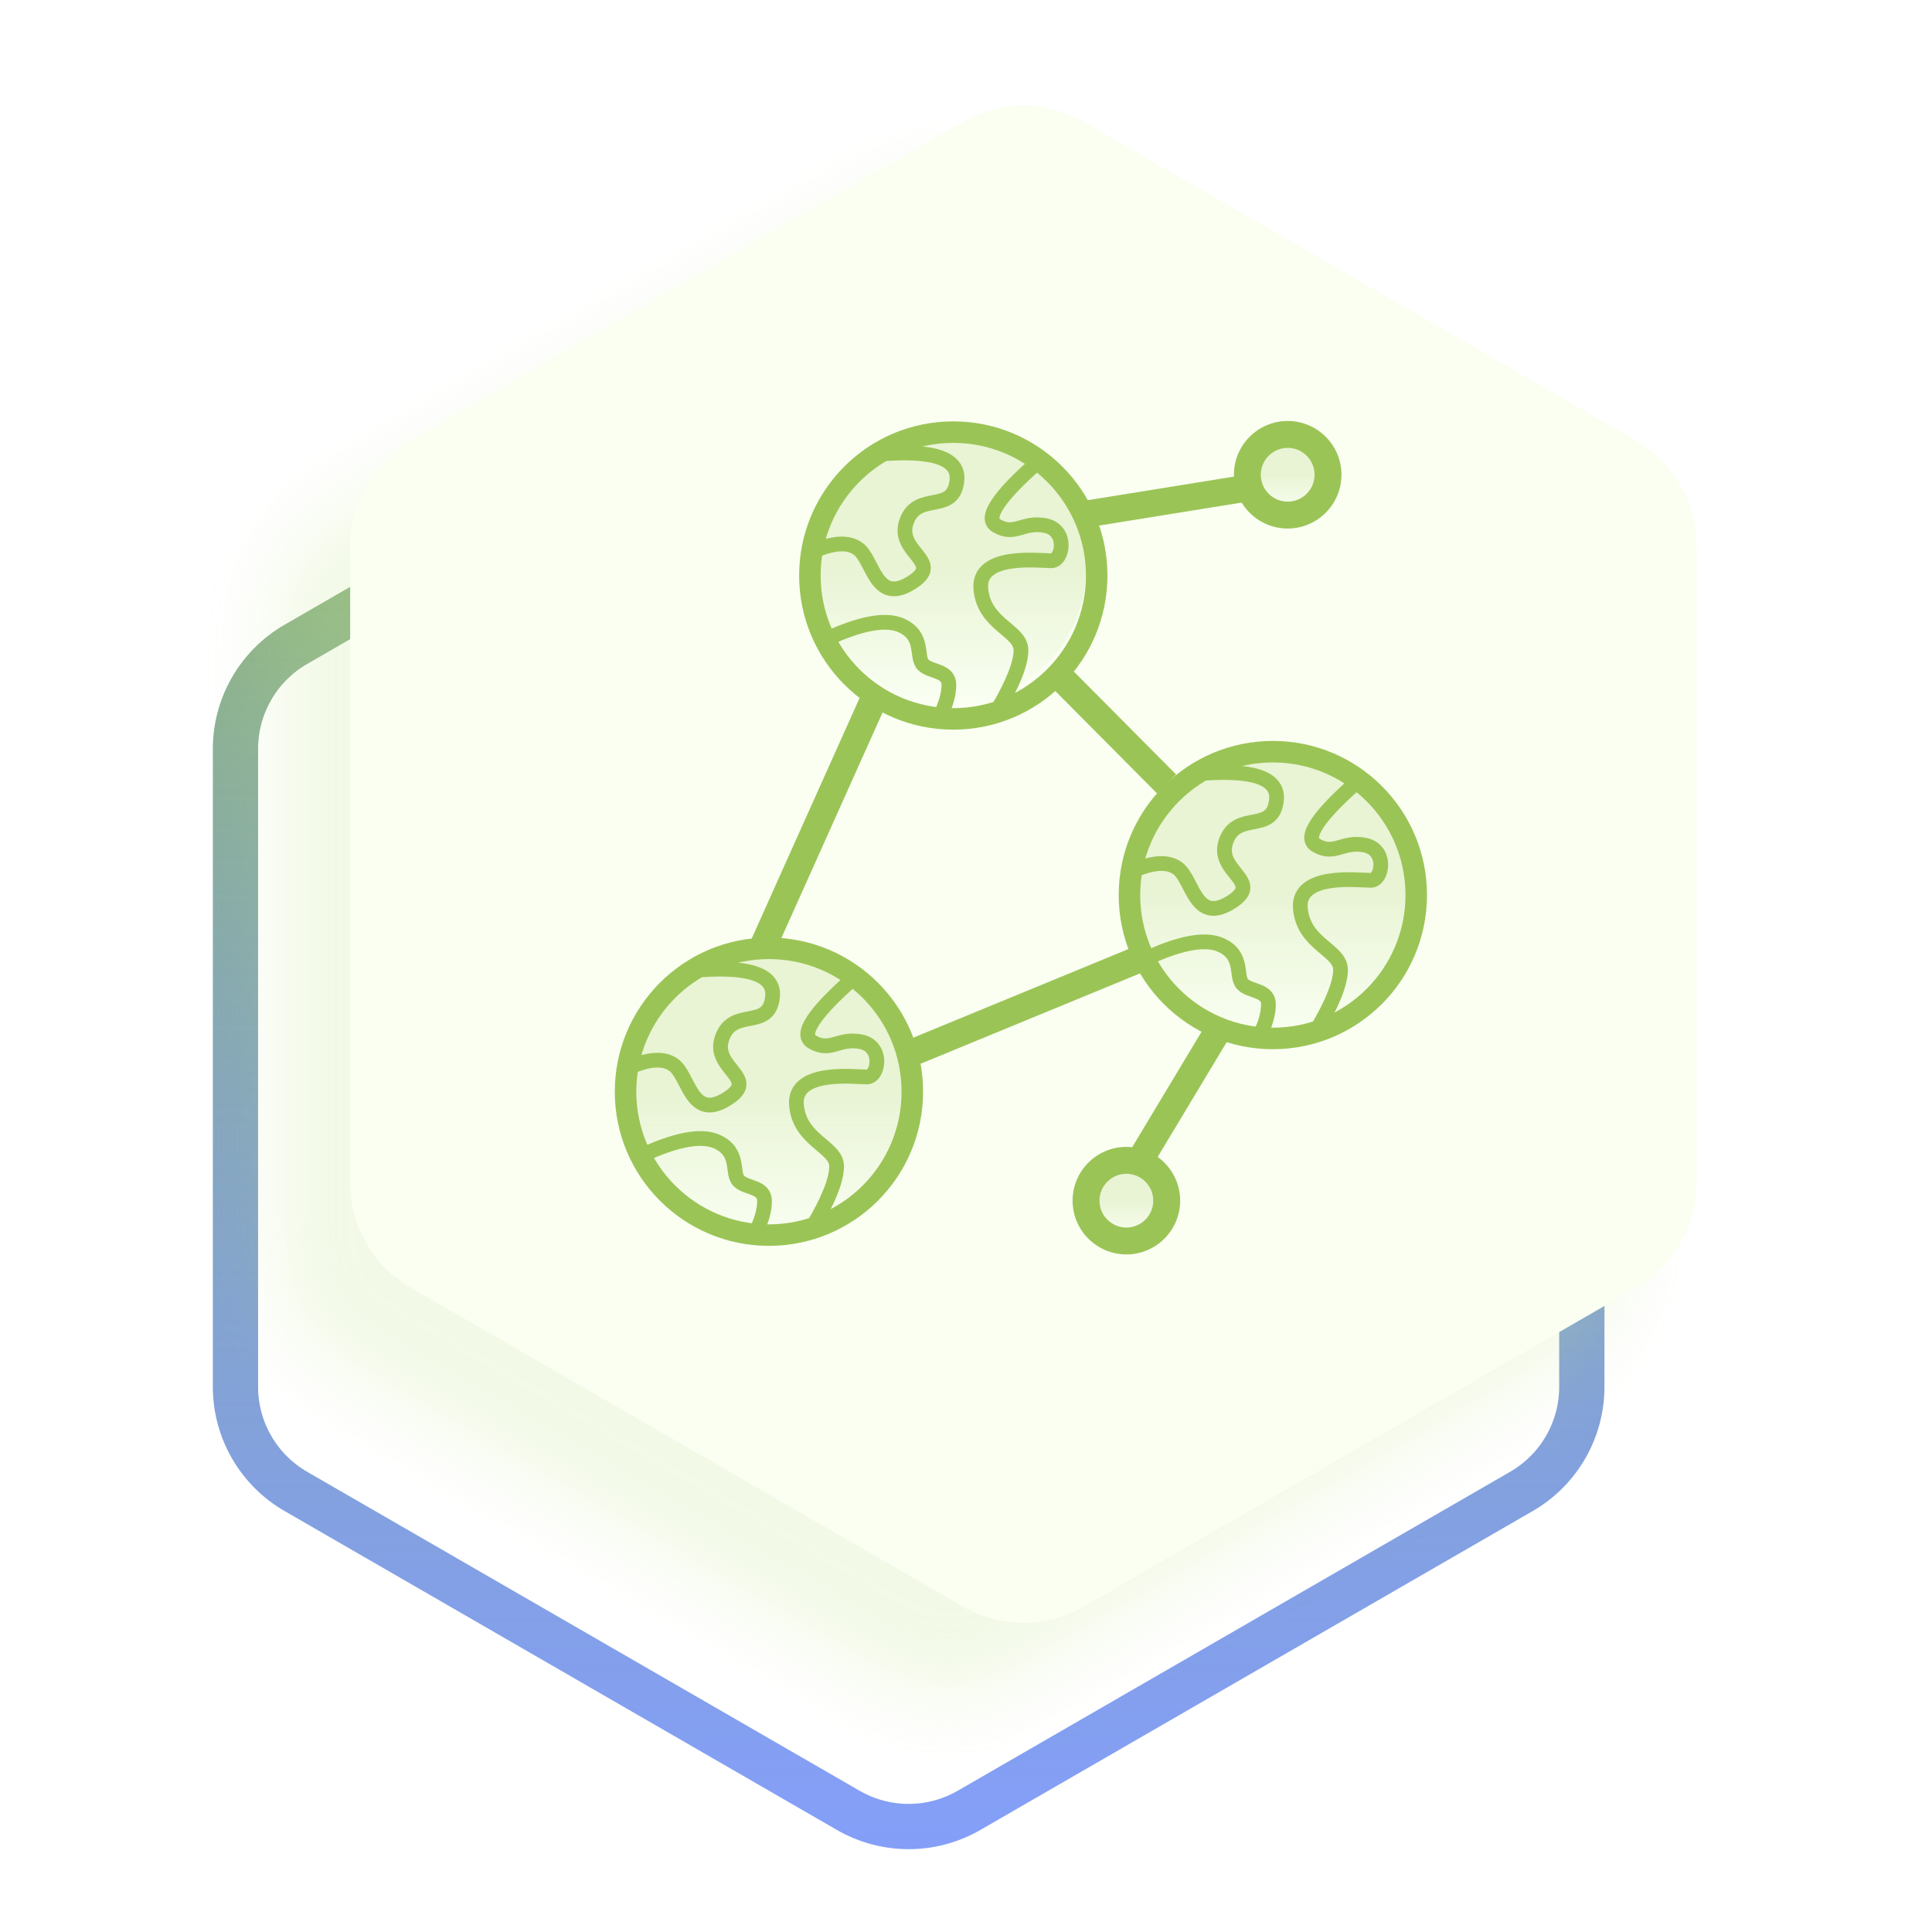
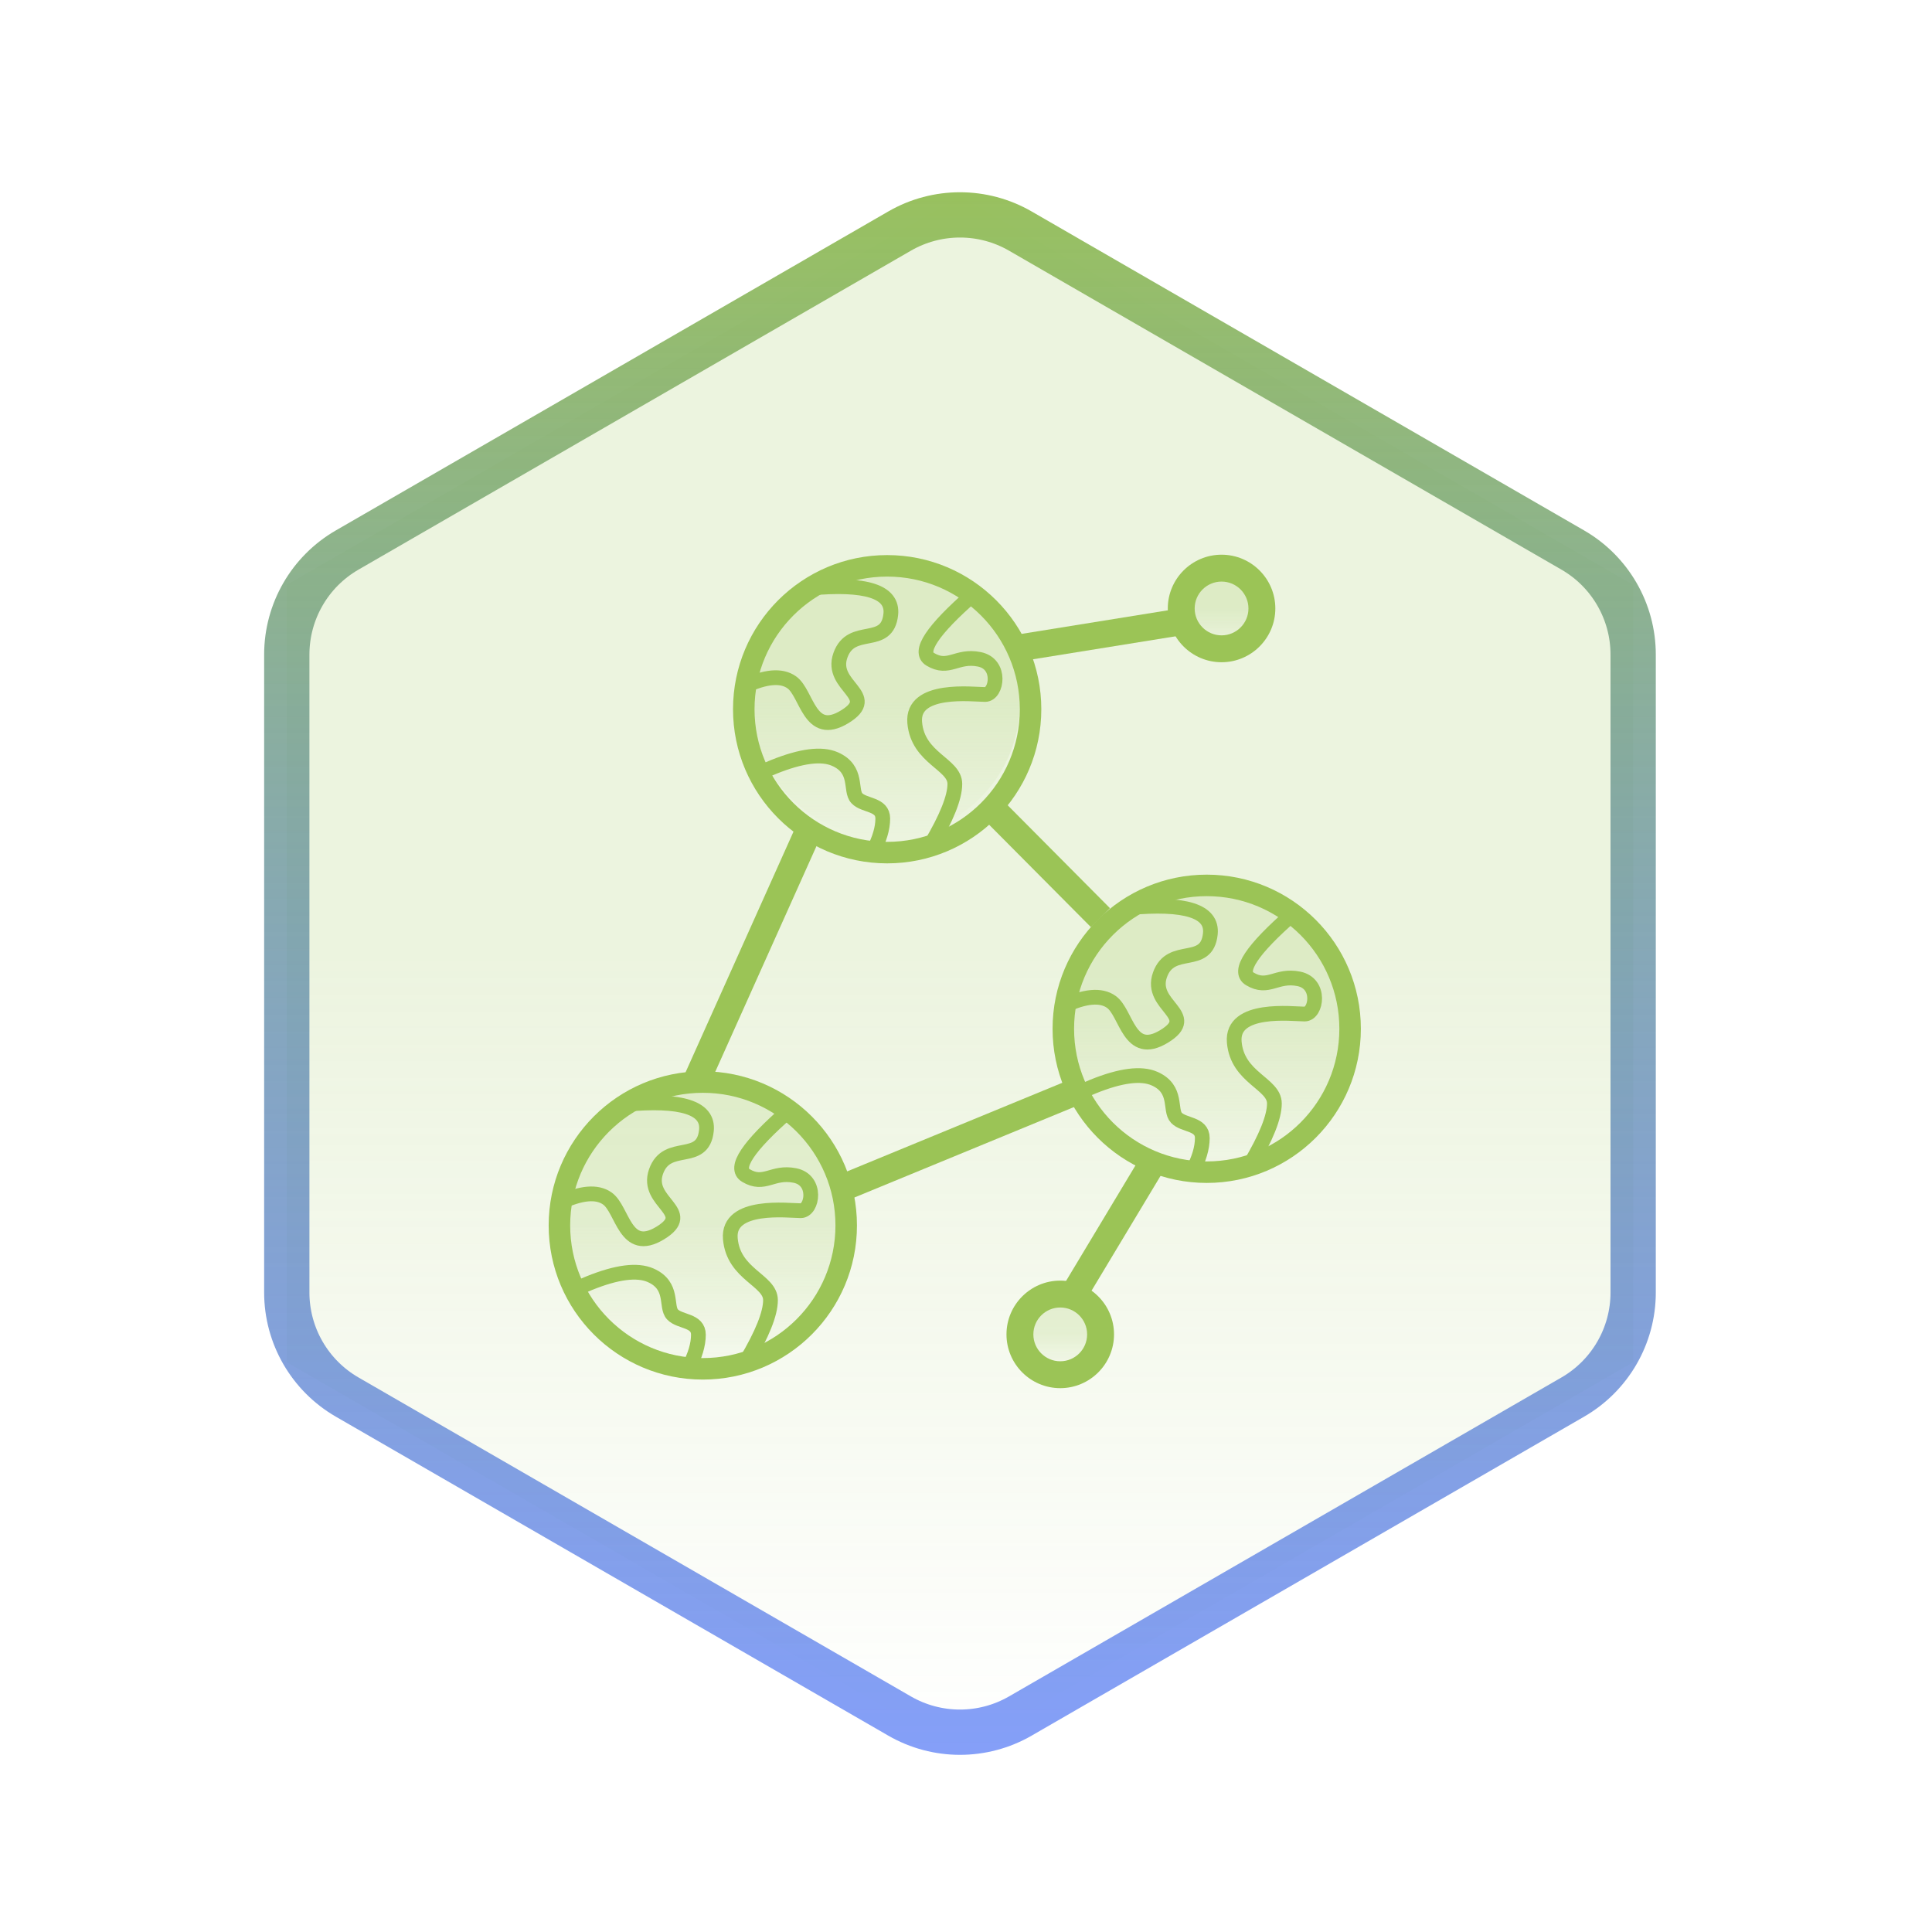
<svg xmlns="http://www.w3.org/2000/svg" width="128" height="128" viewBox="0 0 128 128" fill="none">
-   <path fill-rule="evenodd" clip-rule="evenodd" d="M56.2 21.559C58.675 20.13 61.725 20.13 64.2 21.559L100.8 42.691C103.275 44.12 104.8 46.761 104.8 49.619V91.881C104.8 94.739 103.275 97.38 100.8 98.809L64.2 119.941C61.725 121.37 58.675 121.37 56.2 119.941L19.6 98.809C17.124 97.38 15.6 94.739 15.6 91.881V49.619C15.6 46.761 17.124 44.12 19.6 42.691L56.2 21.559Z" stroke="url(#paint0_linear)" stroke-width="3" />
-   <g filter="url(#filter0_d)">
-     <path fill-rule="evenodd" clip-rule="evenodd" d="M63.8 8.059C66.275 6.63 69.325 6.63 71.8 8.059L108.4 29.191C110.876 30.62 112.4 33.261 112.4 36.119V78.381C112.4 81.239 110.876 83.88 108.4 85.309L71.8 106.441C69.325 107.87 66.275 107.87 63.8 106.441L27.2 85.309C24.724 83.88 23.2 81.239 23.2 78.381V36.119C23.2 33.261 24.724 30.62 27.2 29.191L63.8 8.059Z" fill="#FAFFF2" />
-   </g>
-   <path d="M49.767 62.258L57.326 45.405L58.951 46.136L51.392 62.988L49.767 62.258Z" fill="#9BC456" />
-   <path d="M60.052 68.936L75.198 62.697L75.876 64.345L60.73 70.584L60.052 68.936Z" fill="#9BC456" />
-   <path d="M69.09 44.953L70.35 43.693L77.919 51.309L76.66 52.569L69.09 44.953Z" fill="#9BC456" />
-   <path d="M71.572 33.217L82.49 31.457L82.761 33.217L71.843 34.976L71.572 33.217Z" fill="#9BC456" />
-   <path d="M74.745 76.446L80.094 67.545L81.62 68.462L76.271 77.364L74.745 76.446Z" fill="#9BC456" />
-   <path d="M85.312 34.125C86.788 34.125 87.984 32.929 87.984 31.453C87.984 29.977 86.788 28.781 85.312 28.781C83.837 28.781 82.641 29.977 82.641 31.453C82.641 32.929 83.837 34.125 85.312 34.125Z" fill="url(#paint1_linear)" fill-opacity="0.19" />
-   <path d="M74.625 82.219C76.101 82.219 77.297 81.022 77.297 79.547C77.297 78.071 76.101 76.875 74.625 76.875C73.149 76.875 71.953 78.071 71.953 79.547C71.953 81.022 73.149 82.219 74.625 82.219Z" fill="url(#paint2_linear)" fill-opacity="0.19" />
-   <path d="M50.578 82.219C55.989 82.219 60.375 77.832 60.375 72.422C60.375 67.011 55.989 62.625 50.578 62.625C45.167 62.625 40.781 67.011 40.781 72.422C40.781 77.832 45.167 82.219 50.578 82.219Z" fill="url(#paint3_linear)" fill-opacity="0.19" />
-   <path d="M84.422 68.859C89.832 68.859 94.219 64.473 94.219 59.062C94.219 53.652 89.832 49.266 84.422 49.266C79.011 49.266 74.625 53.652 74.625 59.062C74.625 64.473 79.011 68.859 84.422 68.859Z" fill="url(#paint4_linear)" fill-opacity="0.19" />
-   <path d="M63.047 46.594C67.966 46.594 71.953 42.606 71.953 37.688C71.953 32.769 67.966 28.781 63.047 28.781C58.128 28.781 54.141 32.769 54.141 37.688C54.141 42.606 58.128 46.594 63.047 46.594Z" fill="url(#paint5_linear)" fill-opacity="0.19" />
-   <path d="M50.944 81.829C56.191 81.829 60.444 77.575 60.444 72.329C60.444 67.082 56.191 62.829 50.944 62.829C45.697 62.829 41.444 67.082 41.444 72.329C41.444 77.575 45.697 81.829 50.944 81.829Z" stroke="#9BC456" stroke-width="1.425" />
-   <path d="M41.443 70.828C42.875 70.151 43.934 70.057 44.62 70.545C45.65 71.277 45.779 74.259 48.12 72.833C50.462 71.408 47.118 70.828 47.843 68.763C48.569 66.698 50.947 68.302 51.183 66.041C51.341 64.533 49.537 63.956 45.773 64.31" stroke="#9BC456" stroke-width="0.977" />
-   <path d="M56.643 64.728C53.929 67.098 52.981 68.528 53.799 69.021C55.026 69.759 55.547 68.72 57.045 69.021C58.543 69.322 58.219 71.352 57.431 71.352C56.643 71.352 52.563 70.833 52.768 73.214C52.974 75.595 55.428 75.948 55.428 77.278C55.428 78.165 54.885 79.522 53.799 81.35" stroke="#9BC456" stroke-width="0.977" stroke-linecap="round" />
-   <path d="M42.442 76.569C42.875 76.38 43.201 76.241 43.419 76.153C45.246 75.415 46.602 75.241 47.486 75.631C49.05 76.321 48.449 77.715 48.939 78.228C49.429 78.742 50.652 78.593 50.652 79.569C50.652 80.221 50.433 80.956 49.996 81.776" stroke="#9BC456" stroke-width="0.977" stroke-linecap="round" />
-   <path d="M63.158 47.629C68.404 47.629 72.658 43.376 72.658 38.129C72.658 32.882 68.404 28.629 63.158 28.629C57.911 28.629 53.658 32.882 53.658 38.129C53.658 43.376 57.911 47.629 63.158 47.629Z" stroke="#9BC456" stroke-width="1.425" />
-   <path d="M53.657 36.628C55.089 35.952 56.148 35.858 56.835 36.346C57.864 37.077 57.993 40.059 60.334 38.634C62.676 37.209 59.332 36.628 60.058 34.564C60.784 32.499 63.161 34.103 63.398 31.841C63.555 30.334 61.752 29.757 57.987 30.111" stroke="#9BC456" stroke-width="0.977" />
-   <path d="M68.857 30.529C66.143 32.898 65.195 34.329 66.013 34.822C67.241 35.56 67.762 34.52 69.26 34.822C70.757 35.123 70.433 37.153 69.645 37.153C68.857 37.153 64.777 36.633 64.983 39.015C65.188 41.396 67.642 41.748 67.642 43.079C67.642 43.966 67.099 45.323 66.013 47.151" stroke="#9BC456" stroke-width="0.977" stroke-linecap="round" />
-   <path d="M54.657 42.369C55.09 42.18 55.415 42.041 55.633 41.953C57.461 41.215 58.816 41.041 59.701 41.431C61.265 42.122 60.663 43.515 61.153 44.029C61.643 44.542 62.866 44.393 62.866 45.37C62.866 46.021 62.648 46.757 62.21 47.577" stroke="#9BC456" stroke-width="0.977" stroke-linecap="round" />
-   <path d="M84.329 68.8C89.575 68.8 93.829 64.547 93.829 59.3C93.829 54.054 89.575 49.8 84.329 49.8C79.082 49.8 74.829 54.054 74.829 59.3C74.829 64.547 79.082 68.8 84.329 68.8Z" stroke="#9BC456" stroke-width="1.425" />
-   <path d="M74.828 57.799C76.26 57.123 77.319 57.028 78.006 57.516C79.035 58.248 79.164 61.23 81.505 59.805C83.847 58.379 80.503 57.799 81.229 55.734C81.955 53.669 84.332 55.273 84.568 53.012C84.726 51.504 82.922 50.927 79.158 51.281" stroke="#9BC456" stroke-width="0.977" />
-   <path d="M90.028 51.7C87.314 54.069 86.366 55.5 87.184 55.992C88.412 56.731 88.933 55.691 90.43 55.992C91.928 56.294 91.604 58.324 90.816 58.324C90.028 58.324 85.948 57.804 86.153 60.186C86.359 62.567 88.813 62.919 88.813 64.25C88.813 65.137 88.27 66.494 87.184 68.322" stroke="#9BC456" stroke-width="0.977" stroke-linecap="round" />
-   <path d="M75.828 63.54C76.261 63.351 76.586 63.212 76.804 63.124C78.631 62.386 79.987 62.212 80.872 62.602C82.436 63.292 81.834 64.686 82.324 65.2C82.814 65.713 84.037 65.564 84.037 66.541C84.037 67.192 83.819 67.927 83.381 68.748" stroke="#9BC456" stroke-width="0.977" stroke-linecap="round" />
-   <path d="M85.312 35.016C83.348 35.016 81.75 33.418 81.75 31.453C81.75 29.488 83.348 27.891 85.312 27.891C87.277 27.891 88.875 29.488 88.875 31.453C88.875 33.418 87.277 35.016 85.312 35.016ZM85.312 29.672C84.33 29.672 83.531 30.471 83.531 31.453C83.531 32.435 84.33 33.234 85.312 33.234C86.295 33.234 87.094 32.435 87.094 31.453C87.094 30.471 86.295 29.672 85.312 29.672Z" fill="#9BC456" />
-   <path d="M74.625 83.109C72.66 83.109 71.062 81.512 71.062 79.547C71.062 77.582 72.66 75.984 74.625 75.984C76.59 75.984 78.188 77.582 78.188 79.547C78.188 81.512 76.59 83.109 74.625 83.109ZM74.625 77.766C73.643 77.766 72.844 78.564 72.844 79.547C72.844 80.529 73.643 81.328 74.625 81.328C75.607 81.328 76.406 80.529 76.406 79.547C76.406 78.564 75.607 77.766 74.625 77.766Z" fill="#9BC456" />
+   <path fill-rule="evenodd" clip-rule="evenodd" d="M63.6 13L108.201 38.75V90.25L63.6 116L19 90.25V38.75L63.6 13Z" fill="url(#paint0_linear)" fill-opacity="0.19" />
+   <path fill-rule="evenodd" clip-rule="evenodd" d="M59.6 15.309C62.075 13.88 65.125 13.88 67.6 15.309L104.201 36.441C106.676 37.87 108.201 40.511 108.201 43.369V85.631C108.201 88.489 106.676 91.13 104.201 92.559L67.6 113.691C65.125 115.12 62.075 115.12 59.6 113.691L23 92.559C20.525 91.13 19 88.489 19 85.631V43.369C19 40.511 20.525 37.87 23 36.441L59.6 15.309Z" stroke="url(#paint1_linear)" stroke-width="3" />
+   <path d="M45.387 71.117L52.946 54.264L54.57 54.995L47.011 71.848L45.387 71.117Z" fill="#9BC456" />
+   <path d="M55.671 77.795L70.817 71.557L71.496 73.204L56.35 79.443L55.671 77.795Z" fill="#9BC456" />
+   <path d="M64.709 53.812L65.969 52.553L73.538 60.169L72.279 61.428L64.709 53.812Z" fill="#9BC456" />
+   <path d="M67.191 42.076L78.109 40.316L78.38 42.076L67.462 43.836L67.191 42.076Z" fill="#9BC456" />
+   <path d="M70.364 85.306L75.713 76.404L77.239 77.322L71.89 86.223L70.364 85.306Z" fill="#9BC456" />
+   <path d="M80.932 42.984C82.407 42.984 83.603 41.788 83.603 40.312C83.603 38.837 82.407 37.641 80.932 37.641C79.456 37.641 78.26 38.837 78.26 40.312C78.26 41.788 79.456 42.984 80.932 42.984Z" fill="url(#paint2_linear)" fill-opacity="0.19" />
+   <path d="M70.244 91.078C71.72 91.078 72.916 89.882 72.916 88.406C72.916 86.931 71.72 85.734 70.244 85.734C68.769 85.734 67.572 86.931 67.572 88.406C67.572 89.882 68.769 91.078 70.244 91.078Z" fill="url(#paint3_linear)" fill-opacity="0.19" />
+   <path d="M46.197 91.078C51.608 91.078 55.994 86.692 55.994 81.281C55.994 75.871 51.608 71.484 46.197 71.484C40.787 71.484 36.4 75.871 36.4 81.281C36.4 86.692 40.787 91.078 46.197 91.078Z" fill="url(#paint4_linear)" fill-opacity="0.19" />
+   <path d="M80.041 77.719C85.452 77.719 89.838 73.332 89.838 67.922C89.838 62.511 85.452 58.125 80.041 58.125C74.63 58.125 70.244 62.511 70.244 67.922C70.244 73.332 74.63 77.719 80.041 77.719Z" fill="url(#paint5_linear)" fill-opacity="0.19" />
+   <path d="M58.666 55.453C63.585 55.453 67.572 51.466 67.572 46.547C67.572 41.628 63.585 37.641 58.666 37.641C53.747 37.641 49.76 41.628 49.76 46.547C49.76 51.466 53.747 55.453 58.666 55.453Z" fill="url(#paint6_linear)" fill-opacity="0.19" />
+   <path d="M46.563 90.688C51.81 90.688 56.063 86.435 56.063 81.188C56.063 75.941 51.81 71.688 46.563 71.688C41.316 71.688 37.063 75.941 37.063 81.188C37.063 86.435 41.316 90.688 46.563 90.688Z" stroke="#9BC456" stroke-width="1.425" />
+   <path d="M37.062 79.687C38.494 79.011 39.553 78.916 40.239 79.404C41.269 80.136 41.398 83.118 43.739 81.693C46.081 80.268 42.737 79.687 43.463 77.622C44.189 75.558 46.566 77.161 46.802 74.9C46.96 73.392 45.156 72.815 41.392 73.169" stroke="#9BC456" stroke-width="0.977" />
+   <path d="M52.262 73.587C49.548 75.957 48.6 77.388 49.418 77.88C50.646 78.618 51.166 77.579 52.664 77.88C54.162 78.181 53.838 80.212 53.05 80.212C52.262 80.212 48.182 79.692 48.387 82.073C48.593 84.454 51.047 84.807 51.047 86.137C51.047 87.024 50.504 88.382 49.418 90.21" stroke="#9BC456" stroke-width="0.977" stroke-linecap="round" />
+   <path d="M38.062 85.428C38.495 85.239 38.82 85.101 39.038 85.013C40.865 84.274 42.221 84.1 43.106 84.49C44.669 85.181 44.068 86.574 44.558 87.088C45.048 87.601 46.271 87.452 46.271 88.429C46.271 89.08 46.052 89.816 45.615 90.636" stroke="#9BC456" stroke-width="0.977" stroke-linecap="round" />
+   <path d="M58.777 56.488C64.024 56.488 68.277 52.235 68.277 46.988C68.277 41.742 64.024 37.488 58.777 37.488C53.53 37.488 49.277 41.742 49.277 46.988C49.277 52.235 53.53 56.488 58.777 56.488Z" stroke="#9BC456" stroke-width="1.425" />
+   <path d="M49.276 45.488C50.708 44.811 51.768 44.717 52.454 45.205C53.483 45.937 53.612 48.919 55.954 47.494C58.295 46.068 54.951 45.488 55.677 43.423C56.403 41.358 58.78 42.962 59.017 40.701C59.174 39.193 57.371 38.616 53.606 38.97" stroke="#9BC456" stroke-width="0.977" />
+   <path d="M64.477 39.388C61.762 41.758 60.814 43.189 61.633 43.681C62.86 44.419 63.381 43.38 64.879 43.681C66.376 43.982 66.052 46.012 65.264 46.012C64.477 46.012 60.396 45.493 60.602 47.874C60.807 50.255 63.261 50.608 63.261 51.938C63.261 52.825 62.718 54.182 61.633 56.01" stroke="#9BC456" stroke-width="0.977" stroke-linecap="round" />
+   <path d="M50.276 51.228C50.709 51.039 51.034 50.901 51.252 50.813C53.08 50.075 54.435 49.901 55.32 50.291C56.884 50.981 56.283 52.375 56.773 52.888C57.262 53.402 58.486 53.252 58.486 54.229C58.486 54.88 58.267 55.616 57.829 56.436" stroke="#9BC456" stroke-width="0.977" stroke-linecap="round" />
+   <path d="M79.948 77.66C85.195 77.66 89.448 73.406 89.448 68.16C89.448 62.913 85.195 58.66 79.948 58.66C74.701 58.66 70.448 62.913 70.448 68.16C70.448 73.406 74.701 77.66 79.948 77.66Z" stroke="#9BC456" stroke-width="1.425" />
+   <path d="M70.447 66.658C71.879 65.982 72.939 65.888 73.625 66.375C74.654 67.107 74.783 70.089 77.125 68.664C79.466 67.239 76.122 66.658 76.848 64.594C77.574 62.529 79.951 64.133 80.188 61.871C80.345 60.363 78.542 59.787 74.777 60.141" stroke="#9BC456" stroke-width="0.977" />
+   <path d="M85.647 60.559C82.933 62.929 81.985 64.36 82.803 64.852C84.031 65.59 84.552 64.551 86.049 64.852C87.547 65.153 87.223 67.183 86.435 67.183C85.647 67.183 81.567 66.664 81.773 69.045C81.978 71.426 84.432 71.779 84.432 73.109C84.432 73.996 83.889 75.353 82.803 77.181" stroke="#9BC456" stroke-width="0.977" stroke-linecap="round" />
+   <path d="M71.447 72.399C71.88 72.21 72.205 72.072 72.423 71.984C74.251 71.246 75.606 71.071 76.491 71.462C78.055 72.152 77.454 73.546 77.943 74.059C78.433 74.573 79.656 74.423 79.656 75.4C79.656 76.051 79.438 76.787 79 77.607" stroke="#9BC456" stroke-width="0.977" stroke-linecap="round" />
+   <path d="M80.932 43.875C78.967 43.875 77.369 42.277 77.369 40.312C77.369 38.348 78.967 36.75 80.932 36.75C82.896 36.75 84.494 38.348 84.494 40.312C84.494 42.277 82.896 43.875 80.932 43.875ZM80.932 38.531C79.949 38.531 79.15 39.33 79.15 40.312C79.15 41.295 79.949 42.094 80.932 42.094C81.914 42.094 82.713 41.295 82.713 40.312C82.713 39.33 81.914 38.531 80.932 38.531Z" fill="#9BC456" />
+   <path d="M70.244 91.969C68.279 91.969 66.682 90.371 66.682 88.406C66.682 86.442 68.279 84.844 70.244 84.844C72.209 84.844 73.807 86.442 73.807 88.406C73.807 90.371 72.209 91.969 70.244 91.969ZM70.244 86.625C69.262 86.625 68.463 87.424 68.463 88.406C68.463 89.389 69.262 90.188 70.244 90.188C71.227 90.188 72.025 89.389 72.025 88.406C72.025 87.424 71.227 86.625 70.244 86.625Z" fill="#9BC456" />
  <defs>
-     <filter id="filter0_d" x="13.2" y="6.988" width="99.201" height="110.525" filterUnits="userSpaceOnUse" color-interpolation-filters="sRGB">
-       <feFlood flood-opacity="0" result="BackgroundImageFix" />
-       <feColorMatrix in="SourceAlpha" type="matrix" values="0 0 0 0 0 0 0 0 0 0 0 0 0 0 0 0 0 0 127 0" />
-       <feOffset dx="-5" dy="5" />
-       <feGaussianBlur stdDeviation="2.5" />
-       <feColorMatrix type="matrix" values="0 0 0 0 0.748 0 0 0 0 0.887 0 0 0 0 0.514 0 0 0 0.2 0" />
-       <feBlend mode="normal" in2="BackgroundImageFix" result="effect1_dropShadow" />
-       <feBlend mode="normal" in="SourceGraphic" in2="effect1_dropShadow" result="shape" />
-     </filter>
-     <linearGradient id="paint0_linear" x1="60.2" y1="14.844" x2="60.2" y2="126.656" gradientUnits="userSpaceOnUse">
+     <linearGradient id="paint0_linear" x1="63.6" y1="13" x2="63.6" y2="116" gradientUnits="userSpaceOnUse">
+       <stop offset="0.482" stop-color="#9BC456" />
+       <stop offset="1" stop-color="#9BC456" stop-opacity="0" />
+     </linearGradient>
+     <linearGradient id="paint1_linear" x1="63.6" y1="8.594" x2="63.6" y2="120.406" gradientUnits="userSpaceOnUse">
      <stop stop-color="#9BC456" />
      <stop offset="1" stop-color="#345FFA" stop-opacity="0.6" />
    </linearGradient>
-     <linearGradient id="paint1_linear" x1="85.312" y1="28.781" x2="85.312" y2="34.125" gradientUnits="userSpaceOnUse">
+     <linearGradient id="paint2_linear" x1="80.932" y1="37.641" x2="80.932" y2="42.984" gradientUnits="userSpaceOnUse">
      <stop offset="0.482" stop-color="#9BC456" />
      <stop offset="1" stop-color="#9BC456" stop-opacity="0" />
    </linearGradient>
-     <linearGradient id="paint2_linear" x1="74.625" y1="76.875" x2="74.625" y2="82.219" gradientUnits="userSpaceOnUse">
+     <linearGradient id="paint3_linear" x1="70.244" y1="85.734" x2="70.244" y2="91.078" gradientUnits="userSpaceOnUse">
      <stop offset="0.482" stop-color="#9BC456" />
      <stop offset="1" stop-color="#9BC456" stop-opacity="0" />
    </linearGradient>
-     <linearGradient id="paint3_linear" x1="50.578" y1="62.625" x2="50.578" y2="82.219" gradientUnits="userSpaceOnUse">
+     <linearGradient id="paint4_linear" x1="46.197" y1="71.484" x2="46.197" y2="91.078" gradientUnits="userSpaceOnUse">
      <stop offset="0.482" stop-color="#9BC456" />
      <stop offset="1" stop-color="#9BC456" stop-opacity="0" />
    </linearGradient>
-     <linearGradient id="paint4_linear" x1="84.422" y1="49.266" x2="84.422" y2="68.859" gradientUnits="userSpaceOnUse">
+     <linearGradient id="paint5_linear" x1="80.041" y1="58.125" x2="80.041" y2="77.719" gradientUnits="userSpaceOnUse">
      <stop offset="0.482" stop-color="#9BC456" />
      <stop offset="1" stop-color="#9BC456" stop-opacity="0" />
    </linearGradient>
-     <linearGradient id="paint5_linear" x1="63.047" y1="28.781" x2="63.047" y2="46.594" gradientUnits="userSpaceOnUse">
+     <linearGradient id="paint6_linear" x1="58.666" y1="37.641" x2="58.666" y2="55.453" gradientUnits="userSpaceOnUse">
      <stop offset="0.482" stop-color="#9BC456" />
      <stop offset="1" stop-color="#9BC456" stop-opacity="0" />
    </linearGradient>
  </defs>
</svg>
